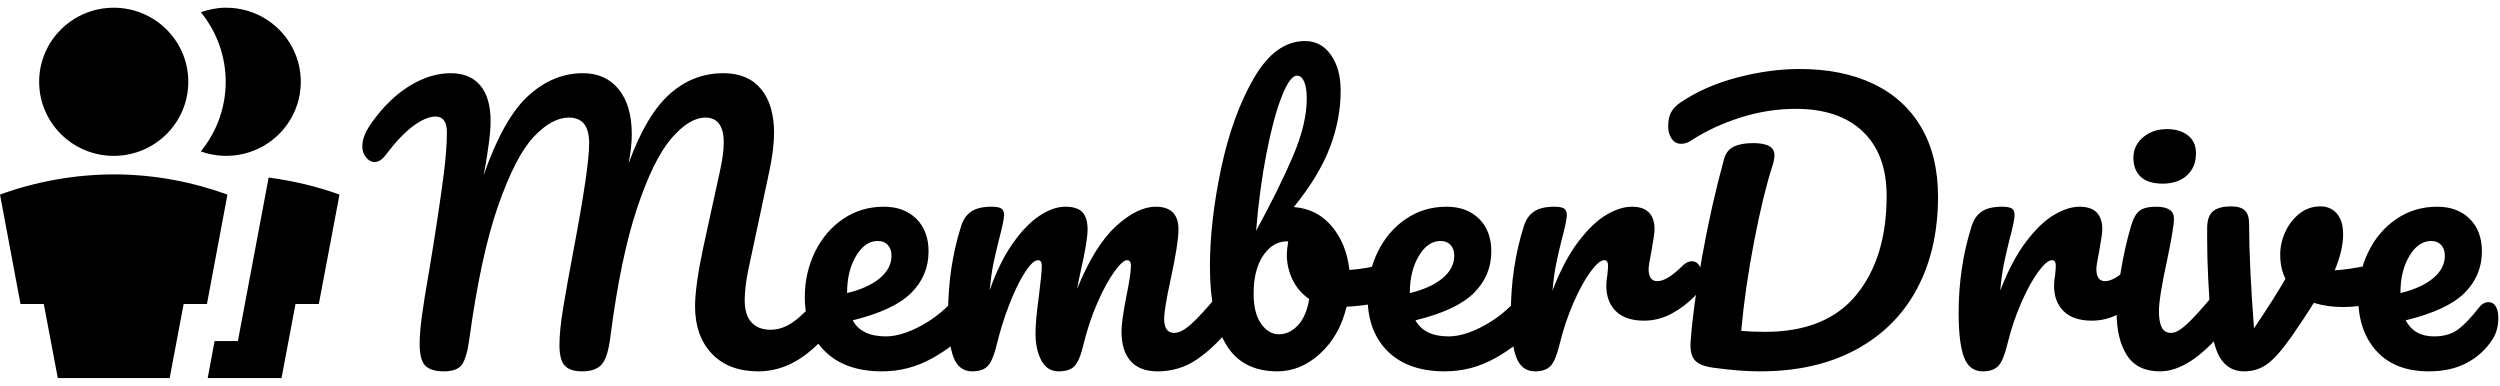
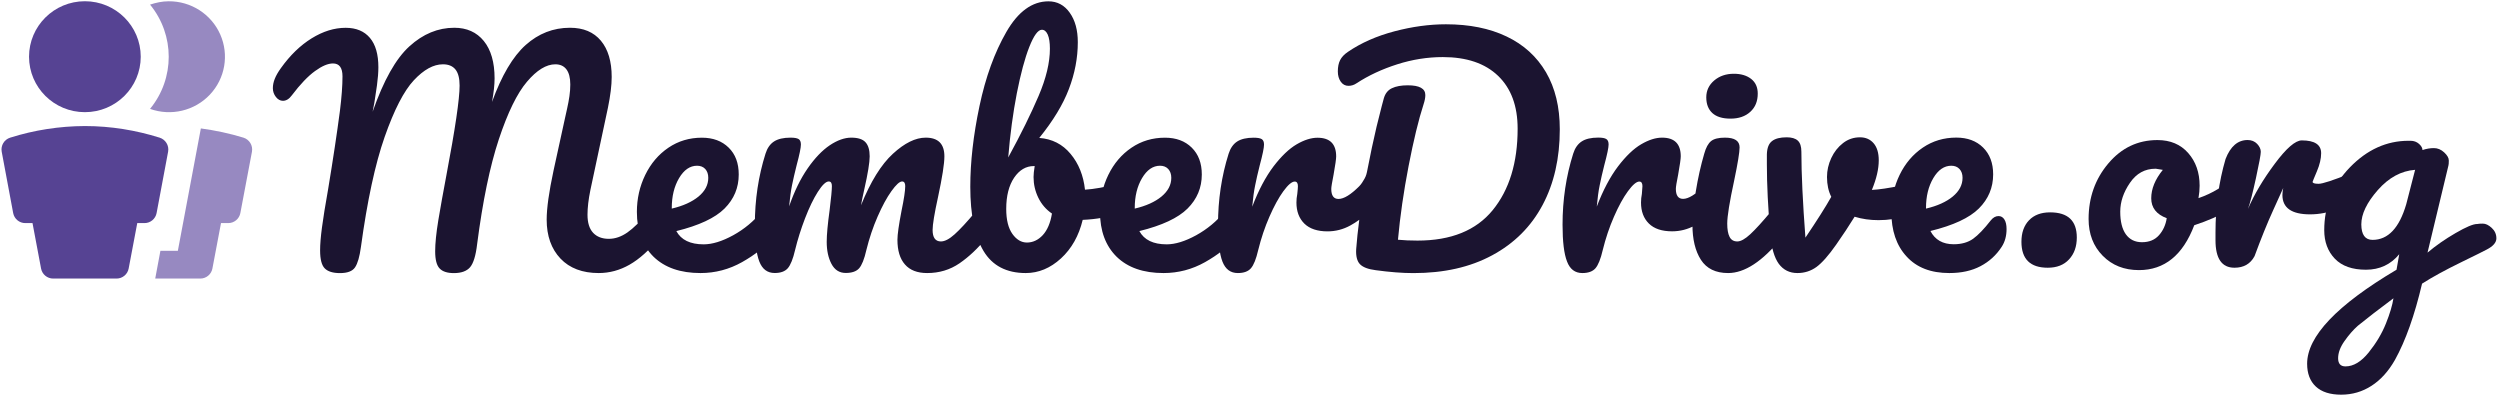
- <svg xmlns="http://www.w3.org/2000/svg" width="324px" height="50px" viewBox="0 0 324 50" version="1.1">
-   <g id="logotype-icon" stroke="none" stroke-width="1" fill-rule="evenodd">
-     <path d="M98.28,48.127 C99.971,48.127 101.587,47.689 103.127,46.813 C104.667,45.937 106.222,44.548 107.793,42.645 C108.366,41.951 108.653,41.014 108.653,39.837 C108.653,39.202 108.54,38.704 108.314,38.342 C108.087,37.979 107.778,37.798 107.385,37.798 C106.932,37.798 106.524,38.01 106.162,38.432 C104.863,39.972 103.738,41.075 102.787,41.739 C101.836,42.404 100.862,42.736 99.865,42.736 C98.808,42.736 97.985,42.419 97.396,41.785 C96.807,41.15 96.513,40.199 96.513,38.931 C96.513,37.843 96.664,36.545 96.966,35.035 L96.966,35.035 L99.729,22.079 C100.122,20.176 100.318,18.561 100.318,17.232 C100.318,14.786 99.752,12.883 98.619,11.524 C97.487,10.165 95.864,9.486 93.75,9.486 C91.122,9.486 88.797,10.392 86.773,12.204 C84.75,14.016 82.983,17.005 81.473,21.173 C81.745,19.693 81.881,18.455 81.881,17.458 C81.881,14.922 81.315,12.959 80.182,11.569 C79.05,10.18 77.502,9.486 75.539,9.486 C72.972,9.486 70.616,10.46 68.472,12.407 C66.328,14.355 64.395,17.791 62.674,22.713 C62.734,22.441 62.825,21.958 62.946,21.264 C63.066,20.569 63.202,19.671 63.353,18.568 C63.504,17.466 63.58,16.507 63.58,15.692 C63.58,13.668 63.134,12.128 62.243,11.071 C61.353,10.014 60.077,9.486 58.416,9.486 C56.634,9.486 54.852,10.037 53.07,11.139 C51.288,12.241 49.673,13.804 48.223,15.828 C47.77,16.462 47.445,17.028 47.249,17.526 C47.053,18.025 46.955,18.515 46.955,18.999 C46.955,19.512 47.113,19.973 47.43,20.38 C47.747,20.788 48.117,20.992 48.54,20.992 C49.054,20.992 49.522,20.705 49.944,20.131 C51.273,18.38 52.489,17.104 53.591,16.303 C54.693,15.503 55.637,15.103 56.422,15.103 C57.419,15.103 57.917,15.782 57.917,17.141 C57.917,18.591 57.781,20.403 57.51,22.577 C57.057,26.05 56.438,30.157 55.652,34.899 C55.199,37.466 54.875,39.482 54.678,40.946 C54.482,42.411 54.384,43.612 54.384,44.548 C54.384,45.937 54.626,46.881 55.109,47.379 C55.592,47.877 56.392,48.127 57.51,48.127 C58.687,48.127 59.48,47.825 59.888,47.221 C60.296,46.617 60.605,45.544 60.816,44.004 C61.813,36.726 63.059,30.95 64.554,26.677 C66.049,22.404 67.581,19.429 69.152,17.753 C70.722,16.077 72.247,15.239 73.727,15.239 C74.603,15.239 75.26,15.511 75.698,16.054 C76.135,16.598 76.354,17.443 76.354,18.591 C76.354,20.705 75.66,25.416 74.271,32.724 C73.757,35.443 73.334,37.806 73.002,39.814 C72.67,41.822 72.504,43.446 72.504,44.684 C72.504,46.013 72.738,46.919 73.206,47.402 C73.674,47.885 74.422,48.127 75.448,48.127 C76.626,48.127 77.479,47.817 78.008,47.198 C78.536,46.579 78.906,45.363 79.118,43.551 C79.993,36.786 81.134,31.29 82.538,27.062 C83.942,22.834 85.422,19.806 86.977,17.979 C88.533,16.152 90.02,15.239 91.439,15.239 C92.194,15.239 92.776,15.503 93.183,16.031 C93.591,16.56 93.795,17.353 93.795,18.41 C93.795,19.014 93.75,19.625 93.659,20.244 C93.568,20.863 93.448,21.52 93.297,22.215 C93.146,22.91 93.04,23.393 92.98,23.665 L92.98,23.665 L91.168,31.954 C90.443,35.337 90.08,37.919 90.08,39.701 C90.08,42.268 90.805,44.314 92.255,45.839 C93.704,47.364 95.713,48.127 98.28,48.127 Z M114.316,48.127 C116.641,48.127 118.823,47.553 120.862,46.405 C122.9,45.258 124.478,44.004 125.596,42.645 C126.169,41.981 126.456,41.045 126.456,39.837 C126.456,39.202 126.343,38.704 126.116,38.342 C125.89,37.979 125.58,37.798 125.188,37.798 C124.735,37.798 124.327,38.01 123.965,38.432 C122.696,39.972 121.194,41.218 119.457,42.17 C117.721,43.121 116.173,43.596 114.814,43.596 C112.7,43.596 111.266,42.902 110.511,41.513 C114.074,40.637 116.603,39.452 118.098,37.957 C119.593,36.462 120.341,34.672 120.341,32.589 C120.341,30.807 119.812,29.395 118.755,28.353 C117.698,27.311 116.294,26.79 114.542,26.79 C112.579,26.79 110.82,27.319 109.265,28.376 C107.71,29.433 106.494,30.86 105.618,32.657 C104.742,34.453 104.305,36.394 104.305,38.478 C104.305,41.467 105.18,43.823 106.932,45.544 C108.683,47.266 111.145,48.127 114.316,48.127 Z M109.786,37.979 L109.786,37.889 C109.786,36.047 110.171,34.476 110.941,33.178 C111.711,31.879 112.655,31.23 113.772,31.23 C114.316,31.23 114.746,31.403 115.063,31.751 C115.38,32.098 115.539,32.558 115.539,33.132 C115.539,34.25 115.025,35.231 113.999,36.077 C112.972,36.922 111.568,37.556 109.786,37.979 L109.786,37.979 Z M150.012,48.127 C151.915,48.127 153.614,47.613 155.108,46.586 C156.603,45.559 158,44.246 159.299,42.645 C159.873,41.981 160.159,41.045 160.159,39.837 C160.159,39.202 160.046,38.704 159.82,38.342 C159.593,37.979 159.284,37.798 158.891,37.798 C158.438,37.798 158.03,38.01 157.668,38.432 C156.279,40.093 155.169,41.294 154.338,42.034 C153.508,42.774 152.791,43.144 152.187,43.144 C151.311,43.144 150.873,42.539 150.873,41.331 C150.873,40.486 151.16,38.749 151.734,36.122 C152.398,33.042 152.73,30.913 152.73,29.735 C152.73,27.772 151.749,26.79 149.786,26.79 C148.185,26.79 146.464,27.636 144.621,29.327 C142.779,31.018 141.103,33.721 139.593,37.436 C139.684,36.892 139.85,36.077 140.091,34.989 C140.665,32.453 140.952,30.701 140.952,29.735 C140.952,28.738 140.733,27.998 140.295,27.515 C139.857,27.032 139.11,26.79 138.053,26.79 C136.996,26.79 135.871,27.19 134.678,27.991 C133.485,28.791 132.323,30.006 131.19,31.637 C130.058,33.268 129.084,35.261 128.268,37.617 C128.389,36.288 128.54,35.178 128.721,34.287 C128.902,33.396 129.144,32.347 129.446,31.139 C129.899,29.448 130.125,28.361 130.125,27.877 C130.125,27.455 130.005,27.168 129.763,27.017 C129.522,26.866 129.099,26.79 128.495,26.79 C127.377,26.79 126.509,26.994 125.89,27.402 C125.271,27.809 124.825,28.451 124.554,29.327 C123.436,32.86 122.877,36.59 122.877,40.516 C122.877,43.174 123.112,45.106 123.58,46.315 C124.048,47.523 124.856,48.127 126.003,48.127 C126.939,48.127 127.626,47.877 128.064,47.379 C128.502,46.881 128.887,45.922 129.22,44.502 C129.612,42.872 130.133,41.211 130.782,39.52 C131.432,37.828 132.104,36.439 132.798,35.352 C133.493,34.265 134.067,33.721 134.52,33.721 C134.852,33.721 135.018,33.963 135.018,34.446 C135.018,35.05 134.897,36.318 134.655,38.251 C134.353,40.425 134.202,42.087 134.202,43.234 C134.202,44.593 134.452,45.748 134.95,46.7 C135.448,47.651 136.196,48.127 137.192,48.127 C138.159,48.127 138.861,47.885 139.299,47.402 C139.737,46.919 140.122,45.952 140.454,44.502 C140.907,42.66 141.496,40.909 142.221,39.248 C142.945,37.587 143.67,36.25 144.395,35.239 C145.12,34.227 145.679,33.721 146.071,33.721 C146.403,33.721 146.569,33.963 146.569,34.446 C146.569,35.171 146.373,36.484 145.981,38.387 C145.558,40.561 145.346,42.071 145.346,42.917 C145.346,44.608 145.739,45.899 146.524,46.79 C147.309,47.681 148.472,48.127 150.012,48.127 Z M165.55,48.127 C167.573,48.127 169.423,47.356 171.099,45.816 C172.775,44.276 173.916,42.253 174.519,39.746 C176.694,39.655 178.687,39.293 180.499,38.659 C180.952,38.508 181.284,38.228 181.496,37.821 C181.707,37.413 181.813,36.832 181.813,36.077 C181.813,35.473 181.707,34.974 181.496,34.582 C181.284,34.189 180.982,33.993 180.59,33.993 C180.348,33.993 180.137,34.023 179.956,34.084 C177.993,34.597 176.301,34.899 174.882,34.989 C174.64,32.755 173.885,30.875 172.617,29.35 C171.349,27.825 169.703,26.986 167.679,26.835 C169.854,24.148 171.409,21.581 172.345,19.134 C173.281,16.688 173.749,14.227 173.749,11.751 C173.749,9.848 173.327,8.3 172.481,7.107 C171.635,5.914 170.518,5.318 169.129,5.318 C166.562,5.318 164.35,6.926 162.492,10.142 C160.635,13.359 159.223,17.255 158.257,21.83 C157.29,26.405 156.807,30.641 156.807,34.536 C156.807,38.946 157.502,42.313 158.891,44.638 C160.28,46.964 162.5,48.127 165.55,48.127 Z M162.787,29.916 C163.089,26.262 163.542,22.894 164.146,19.814 C164.75,16.734 165.407,14.295 166.116,12.498 C166.826,10.701 167.483,9.803 168.087,9.803 C168.48,9.803 168.789,10.059 169.016,10.573 C169.242,11.086 169.355,11.826 169.355,12.793 C169.355,14.967 168.759,17.451 167.566,20.244 C166.373,23.038 164.78,26.262 162.787,29.916 Z M165.731,43.325 C164.856,43.325 164.093,42.872 163.444,41.966 C162.794,41.06 162.47,39.746 162.47,38.025 C162.47,35.971 162.885,34.333 163.715,33.11 C164.546,31.886 165.58,31.275 166.819,31.275 L166.819,31.275 L166.954,31.275 C166.834,32 166.773,32.574 166.773,32.996 C166.773,34.144 167.022,35.231 167.521,36.258 C168.019,37.285 168.736,38.115 169.672,38.749 C169.431,40.229 168.948,41.362 168.223,42.147 C167.498,42.932 166.667,43.325 165.731,43.325 Z M187.249,48.127 C189.574,48.127 191.756,47.553 193.795,46.405 C195.833,45.258 197.411,44.004 198.529,42.645 C199.102,41.981 199.389,41.045 199.389,39.837 C199.389,39.202 199.276,38.704 199.049,38.342 C198.823,37.979 198.513,37.798 198.121,37.798 C197.668,37.798 197.26,38.01 196.898,38.432 C195.629,39.972 194.127,41.218 192.39,42.17 C190.654,43.121 189.106,43.596 187.747,43.596 C185.633,43.596 184.199,42.902 183.444,41.513 C187.007,40.637 189.536,39.452 191.031,37.957 C192.526,36.462 193.274,34.672 193.274,32.589 C193.274,30.807 192.745,29.395 191.688,28.353 C190.631,27.311 189.227,26.79 187.475,26.79 C185.512,26.79 183.753,27.319 182.198,28.376 C180.643,29.433 179.427,30.86 178.551,32.657 C177.675,34.453 177.238,36.394 177.238,38.478 C177.238,41.467 178.113,43.823 179.865,45.544 C181.617,47.266 184.078,48.127 187.249,48.127 Z M182.719,37.979 L182.719,37.889 C182.719,36.047 183.104,34.476 183.874,33.178 C184.644,31.879 185.588,31.23 186.705,31.23 C187.249,31.23 187.679,31.403 187.996,31.751 C188.313,32.098 188.472,32.558 188.472,33.132 C188.472,34.25 187.958,35.231 186.932,36.077 C185.905,36.922 184.501,37.556 182.719,37.979 L182.719,37.979 Z M198.936,48.127 C199.872,48.127 200.559,47.877 200.997,47.379 C201.435,46.881 201.82,45.922 202.153,44.502 C202.606,42.66 203.194,40.909 203.919,39.248 C204.644,37.587 205.376,36.25 206.116,35.239 C206.856,34.227 207.453,33.721 207.906,33.721 C208.238,33.721 208.404,33.963 208.404,34.446 C208.404,34.657 208.374,35.065 208.313,35.669 C208.223,36.122 208.177,36.575 208.177,37.028 C208.177,38.417 208.593,39.52 209.423,40.335 C210.254,41.15 211.469,41.558 213.07,41.558 C214.338,41.558 215.539,41.248 216.671,40.629 C217.804,40.01 218.793,39.263 219.638,38.387 C220.242,37.753 220.544,36.877 220.544,35.76 C220.544,35.186 220.431,34.725 220.205,34.378 C219.978,34.031 219.668,33.857 219.276,33.857 C218.853,33.857 218.445,34.053 218.053,34.446 C216.724,35.775 215.637,36.439 214.791,36.439 C214.036,36.439 213.659,35.911 213.659,34.854 C213.659,34.552 213.78,33.797 214.021,32.589 C214.293,31.079 214.429,30.127 214.429,29.735 C214.429,27.772 213.447,26.79 211.484,26.79 C210.488,26.79 209.393,27.137 208.2,27.832 C207.007,28.527 205.792,29.689 204.553,31.32 C203.315,32.951 202.198,35.065 201.201,37.662 C201.322,36.333 201.473,35.216 201.654,34.31 C201.835,33.404 202.077,32.347 202.379,31.139 C202.832,29.448 203.059,28.361 203.059,27.877 C203.059,27.455 202.938,27.168 202.696,27.017 C202.454,26.866 202.032,26.79 201.428,26.79 C200.31,26.79 199.442,26.994 198.823,27.402 C198.204,27.809 197.758,28.451 197.487,29.327 C196.369,32.86 195.81,36.59 195.81,40.516 C195.81,43.174 196.045,45.106 196.513,46.315 C196.981,47.523 197.789,48.127 198.936,48.127 Z M228.109,48.127 C232.911,48.127 237.049,47.19 240.522,45.318 C243.995,43.446 246.637,40.811 248.449,37.413 C250.261,34.016 251.167,30.037 251.167,25.477 C251.167,21.973 250.442,18.983 248.993,16.507 C247.543,14.031 245.474,12.151 242.787,10.867 C240.099,9.584 236.913,8.942 233.228,8.942 C230.631,8.942 227.928,9.312 225.12,10.052 C222.311,10.792 219.865,11.871 217.781,13.291 C217.207,13.683 216.799,14.114 216.558,14.582 C216.316,15.05 216.196,15.646 216.196,16.371 C216.196,17.005 216.346,17.541 216.649,17.979 C216.951,18.417 217.358,18.636 217.872,18.636 C218.325,18.636 218.747,18.5 219.14,18.229 C221.043,16.99 223.179,15.994 225.55,15.239 C227.921,14.484 230.314,14.106 232.73,14.106 C236.475,14.106 239.374,15.088 241.428,17.051 C243.481,19.014 244.508,21.792 244.508,25.386 C244.508,30.731 243.202,35.005 240.59,38.206 C237.977,41.407 234.029,43.008 228.744,43.008 C227.596,43.008 226.569,42.962 225.663,42.872 C225.995,39.187 226.554,35.314 227.339,31.252 C228.125,27.19 228.91,23.951 229.695,21.535 C229.876,20.992 229.967,20.509 229.967,20.086 C229.967,19.059 229.046,18.546 227.203,18.546 C226.177,18.546 225.346,18.697 224.712,18.999 C224.078,19.301 223.655,19.829 223.444,20.584 C222.326,24.661 221.375,28.897 220.59,33.291 C219.804,37.685 219.306,41.377 219.095,44.367 C219.034,45.454 219.231,46.239 219.684,46.722 C220.137,47.205 220.967,47.523 222.175,47.673 C224.38,47.975 226.358,48.127 228.109,48.127 Z M256.966,48.127 C257.902,48.127 258.589,47.877 259.027,47.379 C259.465,46.881 259.85,45.922 260.182,44.502 C260.635,42.66 261.224,40.909 261.949,39.248 C262.673,37.587 263.406,36.25 264.146,35.239 C264.885,34.227 265.482,33.721 265.935,33.721 C266.267,33.721 266.433,33.963 266.433,34.446 C266.433,34.657 266.403,35.065 266.343,35.669 C266.252,36.122 266.207,36.575 266.207,37.028 C266.207,38.417 266.622,39.52 267.452,40.335 C268.283,41.15 269.498,41.558 271.099,41.558 C272.368,41.558 273.568,41.248 274.7,40.629 C275.833,40.01 276.822,39.263 277.668,38.387 C278.272,37.753 278.574,36.877 278.574,35.76 C278.574,35.186 278.46,34.725 278.234,34.378 C278.007,34.031 277.698,33.857 277.305,33.857 C276.882,33.857 276.475,34.053 276.082,34.446 C274.753,35.775 273.666,36.439 272.82,36.439 C272.065,36.439 271.688,35.911 271.688,34.854 C271.688,34.552 271.809,33.797 272.05,32.589 C272.322,31.079 272.458,30.127 272.458,29.735 C272.458,27.772 271.477,26.79 269.514,26.79 C268.517,26.79 267.422,27.137 266.229,27.832 C265.036,28.527 263.821,29.689 262.583,31.32 C261.344,32.951 260.227,35.065 259.231,37.662 C259.351,36.333 259.502,35.216 259.683,34.31 C259.865,33.404 260.106,32.347 260.408,31.139 C260.861,29.448 261.088,28.361 261.088,27.877 C261.088,27.455 260.967,27.168 260.725,27.017 C260.484,26.866 260.061,26.79 259.457,26.79 C258.34,26.79 257.471,26.994 256.852,27.402 C256.233,27.809 255.788,28.451 255.516,29.327 C254.399,32.86 253.84,36.59 253.84,40.516 C253.84,43.174 254.074,45.106 254.542,46.315 C255.01,47.523 255.818,48.127 256.966,48.127 Z M280.295,23.8 C281.594,23.8 282.635,23.446 283.421,22.736 C284.206,22.026 284.599,21.067 284.599,19.859 C284.599,18.863 284.251,18.093 283.557,17.549 C282.862,17.005 281.956,16.734 280.839,16.734 C279.6,16.734 278.566,17.088 277.736,17.798 C276.905,18.508 276.49,19.391 276.49,20.448 C276.49,21.505 276.807,22.328 277.441,22.917 C278.075,23.506 279.027,23.8 280.295,23.8 Z M279.933,48.127 C282.53,48.127 285.323,46.299 288.313,42.645 C288.887,41.981 289.174,41.045 289.174,39.837 C289.174,39.202 289.061,38.704 288.834,38.342 C288.608,37.979 288.298,37.798 287.905,37.798 C287.452,37.798 287.045,38.01 286.682,38.432 C285.323,40.063 284.236,41.256 283.421,42.011 C282.605,42.766 281.926,43.144 281.382,43.144 C280.808,43.144 280.401,42.902 280.159,42.419 C279.918,41.935 279.797,41.241 279.797,40.335 C279.797,39.157 280.159,36.907 280.884,33.585 C281.458,30.837 281.745,29.085 281.745,28.33 C281.745,27.304 280.974,26.79 279.434,26.79 C278.438,26.79 277.713,26.971 277.26,27.334 C276.807,27.696 276.445,28.361 276.173,29.327 C275.629,31.169 275.184,33.155 274.836,35.284 C274.489,37.413 274.315,39.157 274.315,40.516 C274.315,42.811 274.761,44.654 275.652,46.043 C276.543,47.432 277.97,48.127 279.933,48.127 Z M290.85,48.127 C291.967,48.127 292.964,47.809 293.84,47.175 C294.716,46.541 295.757,45.363 296.965,43.642 C298.022,42.132 298.989,40.667 299.865,39.248 C301.042,39.61 302.296,39.791 303.625,39.791 C305.195,39.791 306.675,39.565 308.064,39.112 C308.789,38.87 309.332,38.485 309.695,37.957 C310.057,37.428 310.238,36.696 310.238,35.76 C310.238,35.246 310.118,34.839 309.876,34.536 C309.634,34.234 309.287,34.084 308.834,34.084 C308.623,34.084 308.472,34.099 308.381,34.129 L308.381,34.129 L307.158,34.355 C305.255,34.748 303.73,34.974 302.583,35.035 C303.307,33.283 303.67,31.728 303.67,30.369 C303.67,29.191 303.398,28.293 302.854,27.674 C302.311,27.054 301.601,26.745 300.725,26.745 C299.729,26.745 298.838,27.047 298.053,27.651 C297.267,28.255 296.648,29.04 296.195,30.006 C295.742,30.973 295.516,31.97 295.516,32.996 C295.516,34.204 295.742,35.246 296.195,36.122 C295.289,37.723 293.93,39.867 292.118,42.555 C291.695,36.998 291.484,32.483 291.484,29.01 C291.484,28.195 291.295,27.613 290.918,27.266 C290.54,26.919 289.959,26.745 289.174,26.745 C288.147,26.745 287.377,26.941 286.863,27.334 C286.35,27.726 286.078,28.421 286.048,29.418 L286.048,29.418 L286.048,31.003 C286.048,34.174 286.229,37.874 286.592,42.102 C286.773,44.185 287.218,45.711 287.928,46.677 C288.638,47.643 289.612,48.127 290.85,48.127 Z M314.768,48.127 C316.671,48.127 318.309,47.764 319.683,47.039 C321.057,46.315 322.167,45.303 323.013,44.004 C323.526,43.219 323.783,42.283 323.783,41.196 C323.783,40.561 323.67,40.063 323.443,39.701 C323.217,39.338 322.907,39.157 322.515,39.157 C322.062,39.157 321.654,39.384 321.291,39.837 C320.235,41.196 319.306,42.162 318.506,42.736 C317.705,43.31 316.686,43.596 315.448,43.596 C313.726,43.596 312.503,42.902 311.779,41.513 C315.372,40.637 317.917,39.452 319.412,37.957 C320.906,36.462 321.654,34.672 321.654,32.589 C321.654,30.807 321.125,29.395 320.068,28.353 C319.011,27.311 317.607,26.79 315.856,26.79 C313.892,26.79 312.133,27.319 310.578,28.376 C309.023,29.433 307.807,30.86 306.931,32.657 C306.056,34.453 305.618,36.394 305.618,38.478 C305.618,41.437 306.418,43.785 308.019,45.522 C309.619,47.258 311.869,48.127 314.768,48.127 Z M311.099,37.979 L311.099,37.889 C311.099,36.047 311.484,34.476 312.254,33.178 C313.024,31.879 313.968,31.23 315.085,31.23 C315.629,31.23 316.059,31.403 316.376,31.751 C316.694,32.098 316.852,32.558 316.852,33.132 C316.852,34.25 316.339,35.231 315.312,36.077 C314.285,36.922 312.881,37.556 311.099,37.979 L311.099,37.979 Z" id="MemberDrive" fill-rule="nonzero" />
-     <g id="user-group" transform="translate(0, 1)" fill-rule="nonzero">
-       <path d="M14.739,19.2 C9.401,19.2 5.074,14.902 5.074,9.6 C5.074,4.298 9.401,0 14.739,0 C20.077,0 24.404,4.298 24.404,9.6 C24.404,14.902 20.077,19.2 14.739,19.2 Z M14.739,21.6 C19.934,21.6 24.887,22.56 29.478,24.216 L26.82,38.4 L23.8,38.4 L21.988,48 L7.49,48 L5.678,38.4 L2.658,38.4 L0,24.216 C4.723,22.501 9.71,21.616 14.739,21.6 Z M34.818,22.008 C38.008,22.44 41.076,23.16 44,24.216 L41.318,38.4 L38.298,38.4 L36.485,48 L26.917,48 L27.811,43.2 L30.831,43.2 L34.818,22.008 L34.818,22.008 Z M29.237,0 C33.103,-0.033 36.618,2.227 38.171,5.744 C39.724,9.262 39.017,13.36 36.373,16.163 C33.729,18.966 29.658,19.934 26.023,18.624 C30.326,13.367 30.326,5.833 26.023,0.576 C27.062,0.24 28.101,0 29.237,0 Z" id="Shape" />
-     </g>
-   </g>
+ <svg xmlns="http://www.w3.org/2000/svg" width="526" height="84" viewBox="0 0 526 84" fill="none">
+   <path d="M125.97 57.45C128.22 57.45 130.39 56.87 132.44 55.7C134.5 54.53 136.58 52.67 138.67 50.13C139.43 49.21 139.82 47.95 139.82 46.38C139.82 45.53 139.67 44.86 139.37 44.38C139.07 43.89 138.65 43.65 138.13 43.65C137.52 43.65 136.98 43.93 136.5 44.5C134.77 46.56 133.27 48.03 131.99 48.92C130.72 49.8 129.42 50.25 128.09 50.25C126.68 50.25 125.58 49.82 124.79 48.98C124 48.13 123.61 46.86 123.61 45.17C123.61 43.72 123.81 41.98 124.22 39.97L127.91 22.66C128.43 20.12 128.7 17.96 128.7 16.19C128.7 12.92 127.94 10.38 126.43 8.57C124.91 6.75 122.75 5.84 119.92 5.84C116.41 5.84 113.31 7.05 110.6 9.47C107.9 11.89 105.54 15.89 103.52 21.45C103.88 19.47 104.06 17.82 104.06 16.49C104.06 13.1 103.3 10.48 101.79 8.62C100.28 6.77 98.21 5.84 95.58 5.84C92.16 5.84 89.01 7.14 86.15 9.74C83.28 12.34 80.7 16.93 78.4 23.51C78.48 23.15 78.6 22.5 78.77 21.58C78.93 20.65 79.11 19.45 79.31 17.98C79.51 16.51 79.61 15.22 79.61 14.14C79.61 11.43 79.02 9.38 77.83 7.97C76.64 6.56 74.94 5.85 72.72 5.85C70.34 5.85 67.96 6.59 65.58 8.06C63.2 9.53 61.04 11.62 59.11 14.32C58.5 15.17 58.07 15.92 57.81 16.59C57.54 17.26 57.41 17.91 57.41 18.56C57.41 19.24 57.63 19.86 58.05 20.4C58.47 20.94 58.97 21.21 59.53 21.21C60.21 21.21 60.84 20.83 61.4 20.06C63.17 17.72 64.8 16.02 66.28 14.95C67.75 13.88 69.01 13.35 70.06 13.35C71.39 13.35 72.06 14.25 72.06 16.07C72.06 18 71.88 20.43 71.52 23.33C70.91 27.97 70.09 33.45 69.04 39.79C68.43 43.21 68 45.9 67.74 47.87C67.48 49.83 67.35 51.42 67.35 52.68C67.35 54.54 67.67 55.8 68.32 56.46C68.97 57.12 70.03 57.46 71.53 57.46C73.1 57.46 74.16 57.06 74.7 56.25C75.25 55.44 75.66 54.02 75.94 51.96C77.27 42.23 78.93 34.52 80.93 28.81C82.93 23.11 84.98 19.13 87.07 16.89C89.17 14.65 91.2 13.53 93.19 13.53C94.36 13.53 95.23 13.89 95.82 14.61C96.41 15.34 96.7 16.47 96.7 18C96.7 20.82 95.77 27.12 93.92 36.88C93.23 40.51 92.67 43.67 92.22 46.35C91.78 49.04 91.56 51.21 91.56 52.86C91.56 54.63 91.87 55.84 92.5 56.49C93.12 57.14 94.12 57.46 95.49 57.46C97.06 57.46 98.2 57.05 98.91 56.22C99.61 55.39 100.11 53.77 100.39 51.35C101.56 42.31 103.08 34.97 104.95 29.32C106.83 23.67 108.8 19.63 110.88 17.19C112.95 14.75 114.94 13.53 116.84 13.53C117.85 13.53 118.63 13.88 119.17 14.59C119.71 15.3 119.99 16.36 119.99 17.77C119.99 18.58 119.93 19.39 119.81 20.22C119.69 21.05 119.53 21.92 119.32 22.85C119.12 23.78 118.98 24.42 118.89 24.79L116.47 35.86C115.5 40.38 115.02 43.83 115.02 46.21C115.02 49.63 115.99 52.37 117.93 54.41C119.85 56.43 122.54 57.45 125.97 57.45ZM147.39 57.45C150.49 57.45 153.41 56.68 156.13 55.15C158.86 53.61 160.96 51.94 162.45 50.13C163.22 49.24 163.61 47.99 163.61 46.38C163.61 45.53 163.46 44.86 163.15 44.38C162.85 43.89 162.43 43.65 161.91 43.65C161.3 43.65 160.76 43.93 160.28 44.5C158.59 46.56 156.58 48.22 154.26 49.5C151.94 50.77 149.87 51.41 148.05 51.41C145.23 51.41 143.31 50.48 142.3 48.62C147.06 47.45 150.44 45.87 152.44 43.88C154.44 41.88 155.43 39.49 155.43 36.71C155.43 34.33 154.73 32.45 153.31 31.06C151.9 29.67 150.02 28.97 147.68 28.97C145.06 28.97 142.71 29.67 140.63 31.08C138.55 32.49 136.93 34.4 135.76 36.8C134.59 39.2 134 41.8 134 44.58C134 48.57 135.18 51.72 137.51 54.02C139.86 56.3 143.15 57.45 147.39 57.45ZM141.34 43.89V43.77C141.34 41.31 141.85 39.21 142.88 37.47C143.91 35.74 145.17 34.87 146.66 34.87C147.39 34.87 147.96 35.1 148.39 35.56C148.81 36.03 149.02 36.64 149.02 37.41C149.02 38.91 148.34 40.21 146.97 41.35C145.59 42.48 143.72 43.33 141.34 43.89ZM195.07 57.45C197.62 57.45 199.88 56.77 201.88 55.4C203.88 54.02 205.74 52.27 207.47 50.13C208.24 49.24 208.62 47.99 208.62 46.38C208.62 45.53 208.47 44.86 208.16 44.38C207.86 43.89 207.44 43.65 206.92 43.65C206.31 43.65 205.77 43.93 205.29 44.5C203.44 46.72 201.95 48.32 200.84 49.31C199.73 50.31 198.77 50.8 197.97 50.8C196.8 50.8 196.22 49.99 196.22 48.38C196.22 47.25 196.6 44.93 197.37 41.42C198.25 37.31 198.7 34.46 198.7 32.89C198.7 30.27 197.39 28.96 194.77 28.96C192.63 28.96 190.33 30.09 187.87 32.35C185.41 34.6 183.17 38.21 181.16 43.18C181.28 42.45 181.5 41.37 181.83 39.91C182.6 36.52 182.98 34.18 182.98 32.89C182.98 31.56 182.69 30.57 182.1 29.93C181.52 29.28 180.51 28.96 179.1 28.96C177.69 28.96 176.18 29.5 174.59 30.56C173 31.63 171.44 33.25 169.93 35.43C168.42 37.61 167.12 40.27 166.03 43.42C166.2 41.65 166.4 40.16 166.64 38.97C166.88 37.78 167.21 36.38 167.61 34.77C168.22 32.51 168.51 31.06 168.51 30.41C168.51 29.85 168.35 29.46 168.03 29.26C167.7 29.06 167.14 28.96 166.33 28.96C164.83 28.96 163.68 29.23 162.85 29.77C162.02 30.31 161.42 31.18 161.06 32.34C159.57 37.06 158.82 42.04 158.82 47.28C158.82 50.83 159.13 53.41 159.76 55.02C160.39 56.64 161.46 57.44 163 57.44C164.24 57.44 165.16 57.11 165.75 56.44C166.33 55.77 166.85 54.49 167.29 52.59C167.82 50.41 168.52 48.19 169.38 45.94C170.25 43.68 171.15 41.82 172.07 40.37C173 38.91 173.77 38.18 174.37 38.18C174.82 38.18 175.03 38.51 175.03 39.15C175.03 39.96 174.87 41.65 174.55 44.23C174.15 47.14 173.94 49.36 173.94 50.89C173.94 52.7 174.27 54.25 174.94 55.52C175.61 56.79 176.61 57.43 177.94 57.43C179.23 57.43 180.17 57.11 180.75 56.46C181.33 55.81 181.85 54.53 182.29 52.58C182.9 50.12 183.68 47.78 184.65 45.57C185.62 43.35 186.59 41.56 187.56 40.21C188.53 38.86 189.27 38.18 189.8 38.18C190.24 38.18 190.46 38.51 190.46 39.15C190.46 40.12 190.2 41.87 189.67 44.41C189.11 47.32 188.82 49.34 188.82 50.46C188.82 52.72 189.35 54.45 190.4 55.64C191.45 56.85 193.01 57.45 195.07 57.45ZM215.82 57.45C218.52 57.45 220.99 56.42 223.23 54.37C225.47 52.31 226.99 49.61 227.8 46.26C230.7 46.14 233.37 45.65 235.79 44.81C236.4 44.61 236.84 44.24 237.12 43.7C237.41 43.15 237.54 42.38 237.54 41.37C237.54 40.56 237.4 39.89 237.12 39.37C236.84 38.84 236.44 38.58 235.91 38.58C235.59 38.58 235.31 38.62 235.06 38.7C232.44 39.39 230.18 39.79 228.28 39.91C227.96 36.93 226.95 34.41 225.25 32.38C223.56 30.34 221.36 29.22 218.66 29.02C221.57 25.43 223.65 22 224.89 18.74C226.14 15.47 226.77 12.19 226.77 8.87C226.77 6.33 226.21 4.27 225.07 2.67C223.94 1.08 222.45 0.28 220.6 0.28C217.17 0.28 214.21 2.43 211.74 6.72C209.26 11.02 207.37 16.22 206.08 22.33C204.79 28.45 204.15 34.1 204.15 39.3C204.15 45.19 205.08 49.69 206.93 52.8C208.78 55.89 211.75 57.45 215.82 57.45ZM212.13 33.13C212.53 28.24 213.14 23.75 213.94 19.63C214.75 15.52 215.62 12.26 216.57 9.86C217.52 7.46 218.4 6.26 219.21 6.26C219.73 6.26 220.14 6.6 220.45 7.29C220.75 7.98 220.9 8.97 220.9 10.25C220.9 13.16 220.11 16.48 218.51 20.21C216.92 23.93 214.8 28.24 212.13 33.13ZM216.06 51.03C214.89 51.03 213.87 50.42 213.01 49.22C212.15 48.01 211.71 46.26 211.71 43.96C211.71 41.21 212.27 39.03 213.37 37.39C214.48 35.76 215.86 34.94 217.52 34.94H217.7C217.54 35.91 217.46 36.67 217.46 37.24C217.46 38.78 217.79 40.22 218.46 41.6C219.13 42.97 220.08 44.08 221.33 44.93C221.01 46.91 220.36 48.42 219.4 49.47C218.43 50.51 217.31 51.03 216.06 51.03ZM244.81 57.45C247.91 57.45 250.83 56.68 253.55 55.15C256.27 53.61 258.38 51.94 259.87 50.13C260.64 49.24 261.02 47.99 261.02 46.38C261.02 45.53 260.87 44.86 260.56 44.38C260.26 43.89 259.85 43.65 259.32 43.65C258.71 43.65 258.17 43.93 257.69 44.5C256 46.56 253.99 48.22 251.67 49.5C249.35 50.77 247.28 51.41 245.47 51.41C242.65 51.41 240.73 50.48 239.72 48.62C244.48 47.45 247.86 45.87 249.86 43.88C251.86 41.88 252.86 39.49 252.86 36.71C252.86 34.33 252.15 32.45 250.74 31.06C249.33 29.67 247.46 28.97 245.11 28.97C242.49 28.97 240.14 29.67 238.06 31.08C235.98 32.49 234.36 34.4 233.19 36.8C232.02 39.2 231.44 41.8 231.44 44.58C231.44 48.57 232.61 51.72 234.94 54.02C237.28 56.3 240.57 57.45 244.81 57.45ZM238.75 43.89V43.77C238.75 41.31 239.26 39.21 240.29 37.47C241.32 35.74 242.58 34.87 244.07 34.87C244.8 34.87 245.37 35.1 245.8 35.56C246.22 36.03 246.44 36.64 246.44 37.41C246.44 38.91 245.75 40.21 244.38 41.35C243.01 42.48 241.13 43.33 238.75 43.89ZM332.92 57.45C334.17 57.45 335.09 57.12 335.68 56.45C336.26 55.78 336.78 54.5 337.22 52.6C337.83 50.14 338.61 47.8 339.58 45.59C340.55 43.37 341.53 41.58 342.52 40.23C343.51 38.88 344.31 38.2 344.91 38.2C345.35 38.2 345.57 38.53 345.57 39.17C345.57 39.45 345.53 39.99 345.45 40.8C345.33 41.41 345.27 42.01 345.27 42.62C345.27 44.48 345.82 45.95 346.93 47.04C348.04 48.13 349.66 48.67 351.8 48.67C353.5 48.67 355.1 48.26 356.61 47.43C358.13 46.6 359.45 45.6 360.58 44.43C361.39 43.59 361.79 42.41 361.79 40.92C361.79 40.16 361.64 39.54 361.34 39.08C361.03 38.61 360.62 38.39 360.1 38.39C359.53 38.39 358.99 38.65 358.47 39.18C356.7 40.95 355.24 41.84 354.12 41.84C353.11 41.84 352.6 41.14 352.6 39.73C352.6 39.33 352.76 38.32 353.09 36.7C353.45 34.68 353.63 33.41 353.63 32.89C353.63 30.27 352.32 28.96 349.7 28.96C348.36 28.96 346.9 29.42 345.31 30.35C343.72 31.28 342.1 32.83 340.44 35C338.78 37.19 337.29 40 335.96 43.47C336.12 41.7 336.32 40.2 336.57 39C336.81 37.79 337.13 36.38 337.54 34.76C338.15 32.5 338.45 31.05 338.45 30.4C338.45 29.84 338.29 29.45 337.96 29.25C337.64 29.05 337.08 28.95 336.27 28.95C334.77 28.95 333.61 29.22 332.79 29.76C331.96 30.3 331.36 31.17 331 32.33C329.51 37.05 328.76 42.03 328.76 47.27C328.76 50.82 329.07 53.4 329.7 55.01C330.31 56.64 331.39 57.45 332.92 57.45ZM364.09 24.96C365.82 24.96 367.21 24.49 368.26 23.53C369.31 22.58 369.83 21.3 369.83 19.69C369.83 18.36 369.37 17.33 368.44 16.6C367.51 15.88 366.3 15.52 364.81 15.52C363.15 15.52 361.78 15.99 360.66 16.94C359.55 17.89 359 19.07 359 20.48C359 21.89 359.42 22.99 360.27 23.78C361.12 24.56 362.39 24.96 364.09 24.96ZM363.6 57.45C367.07 57.45 370.8 55.01 374.79 50.13C375.56 49.24 375.94 47.99 375.94 46.38C375.94 45.53 375.79 44.86 375.49 44.38C375.19 43.89 374.77 43.65 374.25 43.65C373.64 43.65 373.1 43.93 372.62 44.5C370.8 46.68 369.35 48.27 368.26 49.28C367.17 50.29 366.26 50.8 365.53 50.8C364.76 50.8 364.22 50.47 363.9 49.83C363.57 49.19 363.41 48.26 363.41 47.05C363.41 45.48 363.9 42.47 364.86 38.03C365.63 34.36 366.01 32.02 366.01 31.01C366.01 29.64 364.98 28.96 362.92 28.96C361.59 28.96 360.62 29.2 360.02 29.68C359.41 30.17 358.93 31.05 358.57 32.34C357.85 34.8 357.25 37.45 356.79 40.3C356.32 43.14 356.09 45.47 356.09 47.28C356.09 50.35 356.68 52.8 357.87 54.66C359.07 56.52 360.98 57.45 363.6 57.45ZM378.18 57.45C379.68 57.45 381 57.02 382.17 56.18C383.34 55.33 384.73 53.76 386.34 51.46C387.75 49.44 389.05 47.49 390.21 45.6C391.78 46.08 393.46 46.32 395.23 46.32C397.32 46.32 399.31 46.01 401.16 45.41C402.13 45.09 402.86 44.57 403.34 43.87C403.83 43.16 404.07 42.19 404.07 40.93C404.07 40.24 403.91 39.7 403.58 39.3C403.26 38.9 402.79 38.69 402.19 38.69C401.91 38.69 401.71 38.71 401.58 38.75L399.95 39.05C397.41 39.58 395.37 39.88 393.84 39.96C394.81 37.62 395.29 35.54 395.29 33.73C395.29 32.16 394.92 30.96 394.2 30.13C393.48 29.3 392.52 28.89 391.35 28.89C390.02 28.89 388.83 29.29 387.78 30.1C386.73 30.91 385.9 31.96 385.3 33.25C384.7 34.54 384.4 35.87 384.4 37.24C384.4 38.85 384.71 40.25 385.3 41.41C384.1 43.55 382.28 46.41 379.86 50C379.3 42.58 379.01 36.55 379.01 31.91C379.01 30.82 378.76 30.05 378.25 29.58C377.75 29.12 376.97 28.89 375.92 28.89C374.55 28.89 373.52 29.15 372.84 29.68C372.15 30.2 371.79 31.13 371.75 32.46V34.58C371.75 38.81 371.99 43.76 372.48 49.4C372.72 52.18 373.32 54.21 374.26 55.51C375.23 56.81 376.53 57.45 378.18 57.45ZM410.14 57.45C412.68 57.45 414.86 56.97 416.7 56C418.54 55.03 420.02 53.68 421.15 51.94C421.84 50.89 422.18 49.64 422.18 48.19C422.18 47.34 422.03 46.67 421.73 46.19C421.43 45.7 421.01 45.46 420.49 45.46C419.88 45.46 419.34 45.77 418.86 46.37C417.45 48.18 416.21 49.47 415.14 50.24C414.07 51 412.71 51.39 411.06 51.39C408.76 51.39 407.13 50.46 406.16 48.6C410.96 47.43 414.36 45.85 416.36 43.86C418.36 41.86 419.36 39.47 419.36 36.69C419.36 34.31 418.65 32.43 417.24 31.04C415.83 29.65 413.96 28.95 411.61 28.95C408.99 28.95 406.64 29.65 404.56 31.06C402.48 32.47 400.86 34.38 399.69 36.78C398.52 39.18 397.94 41.78 397.94 44.56C397.94 48.51 399 51.65 401.15 53.97C403.26 56.29 406.26 57.45 410.14 57.45ZM405.23 43.89V43.77C405.23 41.31 405.74 39.21 406.77 37.47C407.8 35.74 409.06 34.87 410.55 34.87C411.28 34.87 411.85 35.1 412.28 35.56C412.71 36.03 412.92 36.64 412.92 37.41C412.92 38.91 412.23 40.21 410.86 41.35C409.49 42.48 407.61 43.33 405.23 43.89Z" fill="#1B1430" />
+   <path d="M42.26 27.02C45.34 27.44 48.33 28.08 51.22 28.96C52.48 29.35 53.25 30.63 53.01 31.93L50.57 44.83C50.34 46.05 49.27 46.94 48.02 46.94H46.5L44.69 56.5C44.46 57.72 43.39 58.61 42.14 58.61H32.66L33.75 52.77H37.42L42.26 27.02Z" fill="#9789C1" />
+   <path d="M35.48 0.27C40.18 0.23 44.46 2.98 46.34 7.25C48.23 11.52 47.37 16.51 44.16 19.91C40.94 23.32 35.99 24.49 31.57 22.91C36.81 16.52 36.81 7.36 31.57 0.97C32.84 0.56 34.1 0.27 35.48 0.27Z" fill="#9789C1" />
+   <path d="M17.86 23.6C11.37 23.6 6.11 18.38 6.11 11.93C6.11 5.49 11.37 0.26 17.86 0.26C24.35 0.26 29.61 5.48 29.61 11.93C29.61 18.38 24.35 23.6 17.86 23.6ZM17.86 26.52C23.35 26.52 28.62 27.41 33.58 28.96C34.84 29.36 35.61 30.63 35.37 31.92L32.95 44.82C32.72 46.05 31.65 46.94 30.4 46.94H28.88L27.07 56.5C26.84 57.72 25.77 58.61 24.52 58.61H11.19C9.94 58.61 8.87 57.72 8.64 56.5L6.84 46.94H5.32C4.07 46.94 3 46.05 2.77 44.82L0.36 31.92C0.12 30.62 0.89 29.35 2.15 28.96C7.22 27.36 12.52 26.54 17.86 26.52Z" fill="#564393" />
+   <path d="M430.85 56.33C427.16 56.33 425.31 54.51 425.31 50.87C425.31 48.97 425.84 47.46 426.9 46.35C427.96 45.24 429.44 44.68 431.34 44.68C435.09 44.68 436.96 46.44 436.96 49.97C436.96 51.87 436.42 53.4 435.33 54.57C434.25 55.75 432.75 56.33 430.85 56.33Z" fill="#1B1430" />
+   <path d="M439.44 46.07C439.44 41.57 440.82 37.67 443.59 34.39C446.36 31.11 449.8 29.47 453.93 29.47C456.64 29.47 458.8 30.38 460.4 32.2C462 34.02 462.8 36.31 462.8 39.08C462.8 39.89 462.72 40.76 462.56 41.69C465.54 40.66 468.07 39.11 470.13 37.05C470.46 36.72 470.88 36.56 471.39 36.56C471.91 36.56 472.42 36.89 472.94 37.54C473.46 38.19 473.71 38.78 473.71 39.29C473.71 39.81 473.63 40.17 473.47 40.39C471.35 43.16 467.42 45.49 461.67 47.39C459.28 53.69 455.4 56.83 450.03 56.83C446.94 56.83 444.4 55.83 442.42 53.82C440.43 51.8 439.44 49.22 439.44 46.07ZM450.67 50.96C452.19 50.96 453.38 50.47 454.25 49.49C455.12 48.51 455.66 47.32 455.88 45.91C453.71 45.1 452.62 43.7 452.62 41.72C452.62 39.74 453.43 37.75 455.06 35.74L453.59 35.5H453.51C451.28 35.5 449.49 36.49 448.14 38.47C446.78 40.45 446.1 42.47 446.1 44.54C446.1 46.6 446.49 48.19 447.28 49.3C448.08 50.4 449.2 50.96 450.67 50.96Z" fill="#1B1430" />
+   <path d="M480.39 39.56C480.23 39.94 479.52 41.5 478.27 44.24C477.02 46.98 475.72 50.2 474.36 53.89C473.49 55.52 472.08 56.33 470.13 56.33C467.47 56.33 466.14 54.4 466.14 50.55V48.92C466.14 43.44 466.84 38.28 468.26 33.45C469.29 30.79 470.84 29.46 472.9 29.46C473.71 29.46 474.38 29.73 474.9 30.27C475.41 30.81 475.67 31.37 475.67 31.94C475.67 32.51 475.33 34.36 474.65 37.48C473.97 40.6 473.41 42.76 472.98 43.95C474.28 40.91 476.16 37.75 478.6 34.47C481.04 31.19 482.94 29.54 484.3 29.54C487.01 29.54 488.37 30.44 488.37 32.23C488.37 33.37 488.07 34.65 487.47 36.06C486.87 37.47 486.57 38.21 486.57 38.26C486.57 38.53 486.99 38.67 487.83 38.67C488.67 38.67 490.91 37.94 494.55 36.47H494.63C495.17 36.47 495.82 36.93 496.58 37.85C497.34 38.77 497.72 39.53 497.72 40.13C497.72 40.4 497.64 40.56 497.48 40.62C493.73 43.61 489.92 45.1 486.04 45.1C482.16 45.1 480.22 43.74 480.22 41.03C480.22 40.59 480.28 40.1 480.39 39.56Z" fill="#1B1430" />
+   <path d="M489.02 48.43C489.02 43.33 490.82 38.92 494.43 35.2C498.04 31.48 502.15 29.62 506.76 29.62H507.17C507.88 29.62 508.47 29.84 508.96 30.27C509.45 30.71 509.69 31.14 509.69 31.57C510.5 31.3 511.3 31.16 512.09 31.16C512.88 31.16 513.6 31.46 514.25 32.06C514.9 32.66 515.23 33.23 515.23 33.77C515.23 34.31 515.2 34.67 515.15 34.83L510.75 53.15C512.49 51.68 514.46 50.31 516.65 49.04C518.84 47.77 520.35 47.13 521.17 47.13H521.25C521.41 47.08 521.79 47.05 522.39 47.05C522.99 47.05 523.61 47.35 524.26 47.95C524.91 48.55 525.24 49.28 525.24 50.15C525.24 51.02 524.56 51.81 523.2 52.51C522.71 52.78 520.88 53.69 517.7 55.24C514.53 56.79 511.82 58.26 509.6 59.68C508.03 66.36 506.13 71.7 503.9 75.72C502.54 78.11 500.9 79.93 498.97 81.17C497.04 82.42 494.91 83.04 492.58 83.04C490.25 83.04 488.47 82.47 487.25 81.33C486.03 80.19 485.42 78.59 485.42 76.53C485.42 70.78 491.69 64.18 504.23 56.75L504.8 53.49C503.01 55.66 500.67 56.75 497.8 56.75C494.92 56.75 492.74 55.98 491.25 54.43C489.76 52.87 489.02 50.87 489.02 48.43ZM493.49 77.09C495.17 77.09 496.8 76.11 498.37 74.16C499.94 72.21 501.15 70.18 501.99 68.09C502.83 66 503.36 64.22 503.58 62.76C500.38 65.15 497.88 67.08 496.09 68.54C495.11 69.41 494.18 70.48 493.28 71.76C492.38 73.03 491.94 74.24 491.94 75.38C491.94 76.52 492.46 77.09 493.49 77.09ZM499.19 50.47C502.45 50.47 504.81 47.97 506.27 42.98L508.14 35.73C505.21 35.95 502.59 37.37 500.28 40C497.97 42.63 496.82 45.04 496.82 47.21C496.83 49.38 497.62 50.47 499.19 50.47Z" fill="#1B1430" />
+   <path d="M325.28 15.21C323.34 11.9 320.58 9.39 316.99 7.68C313.4 5.96 309.14 5.11 304.22 5.11C300.75 5.11 297.14 5.6 293.39 6.59C289.64 7.58 286.37 9.02 283.59 10.92C282.82 11.44 282.28 12.02 281.96 12.65C281.64 13.28 281.48 14.07 281.48 15.03C281.48 15.88 281.68 16.6 282.09 17.18C282.49 17.76 283.04 18.06 283.72 18.06C284.33 18.06 284.9 17.88 285.42 17.52C287.96 15.86 290.81 14.54 293.98 13.53C297.14 12.52 300.34 12.01 303.57 12.01C308.57 12.01 312.45 13.32 315.19 15.95C317.93 18.58 319.31 22.28 319.31 27.08C319.31 34.22 317.56 39.93 314.07 44.21C310.58 48.48 305.31 50.62 298.25 50.62C296.71 50.62 295.34 50.56 294.13 50.44C294.58 45.52 295.32 40.35 296.37 34.92C297.42 29.5 298.47 25.17 299.52 21.94C299.76 21.21 299.89 20.57 299.89 20C299.89 18.63 298.66 17.95 296.19 17.95C294.82 17.95 293.71 18.15 292.86 18.56C292.01 18.96 291.45 19.67 291.16 20.68C291.02 21.2 290.88 21.72 290.74 22.24C289.96 25.18 289.26 28.14 288.63 31.12C288.31 32.64 288 34.17 287.71 35.69C287.57 36.42 287.46 36.95 287.1 37.59C286.77 38.16 286.44 38.73 285.97 39.2C284.2 40.97 282.74 41.86 281.62 41.86C280.61 41.86 280.1 41.16 280.1 39.75C280.1 39.35 280.27 38.34 280.59 36.72C280.95 34.7 281.13 33.43 281.13 32.91C281.13 30.29 279.82 28.98 277.2 28.98C275.87 28.98 274.4 29.44 272.81 30.37C271.22 31.3 269.6 32.85 267.94 35.02C266.29 37.21 264.79 40.02 263.47 43.49C263.63 41.72 263.83 40.22 264.08 39.02C264.32 37.81 264.64 36.4 265.05 34.78C265.66 32.52 265.95 31.07 265.95 30.42C265.95 29.86 265.79 29.47 265.47 29.27C265.14 29.07 264.58 28.97 263.77 28.97C262.28 28.97 261.12 29.24 260.29 29.78C259.46 30.32 258.87 31.19 258.5 32.35C257.01 37.07 256.27 42.05 256.27 47.29C256.27 50.84 256.58 53.42 257.2 55.03C257.83 56.65 258.9 57.45 260.44 57.45C261.69 57.45 262.6 57.12 263.19 56.45C263.78 55.78 264.29 54.5 264.73 52.6C265.34 50.14 266.12 47.8 267.09 45.59C268.06 43.37 269.04 41.58 270.02 40.23C271.01 38.88 271.81 38.2 272.41 38.2C272.86 38.2 273.08 38.53 273.08 39.17C273.08 39.45 273.04 39.99 272.95 40.8C272.83 41.41 272.77 42.01 272.77 42.62C272.77 44.48 273.33 45.95 274.43 47.04C275.54 48.13 277.17 48.68 279.3 48.68C281 48.68 282.6 48.27 284.11 47.44C284.78 47.08 285.4 46.67 285.99 46.24C285.69 48.5 285.48 50.57 285.34 52.43C285.26 53.89 285.52 54.94 286.13 55.58C286.74 56.22 287.85 56.65 289.46 56.85C292.4 57.25 295.05 57.46 297.38 57.46C303.8 57.46 309.32 56.22 313.96 53.71C318.6 51.21 322.13 47.69 324.55 43.15C326.97 38.61 328.18 33.3 328.18 27.2C328.18 22.51 327.21 18.52 325.28 15.21Z" fill="#1B1430" />
</svg>
